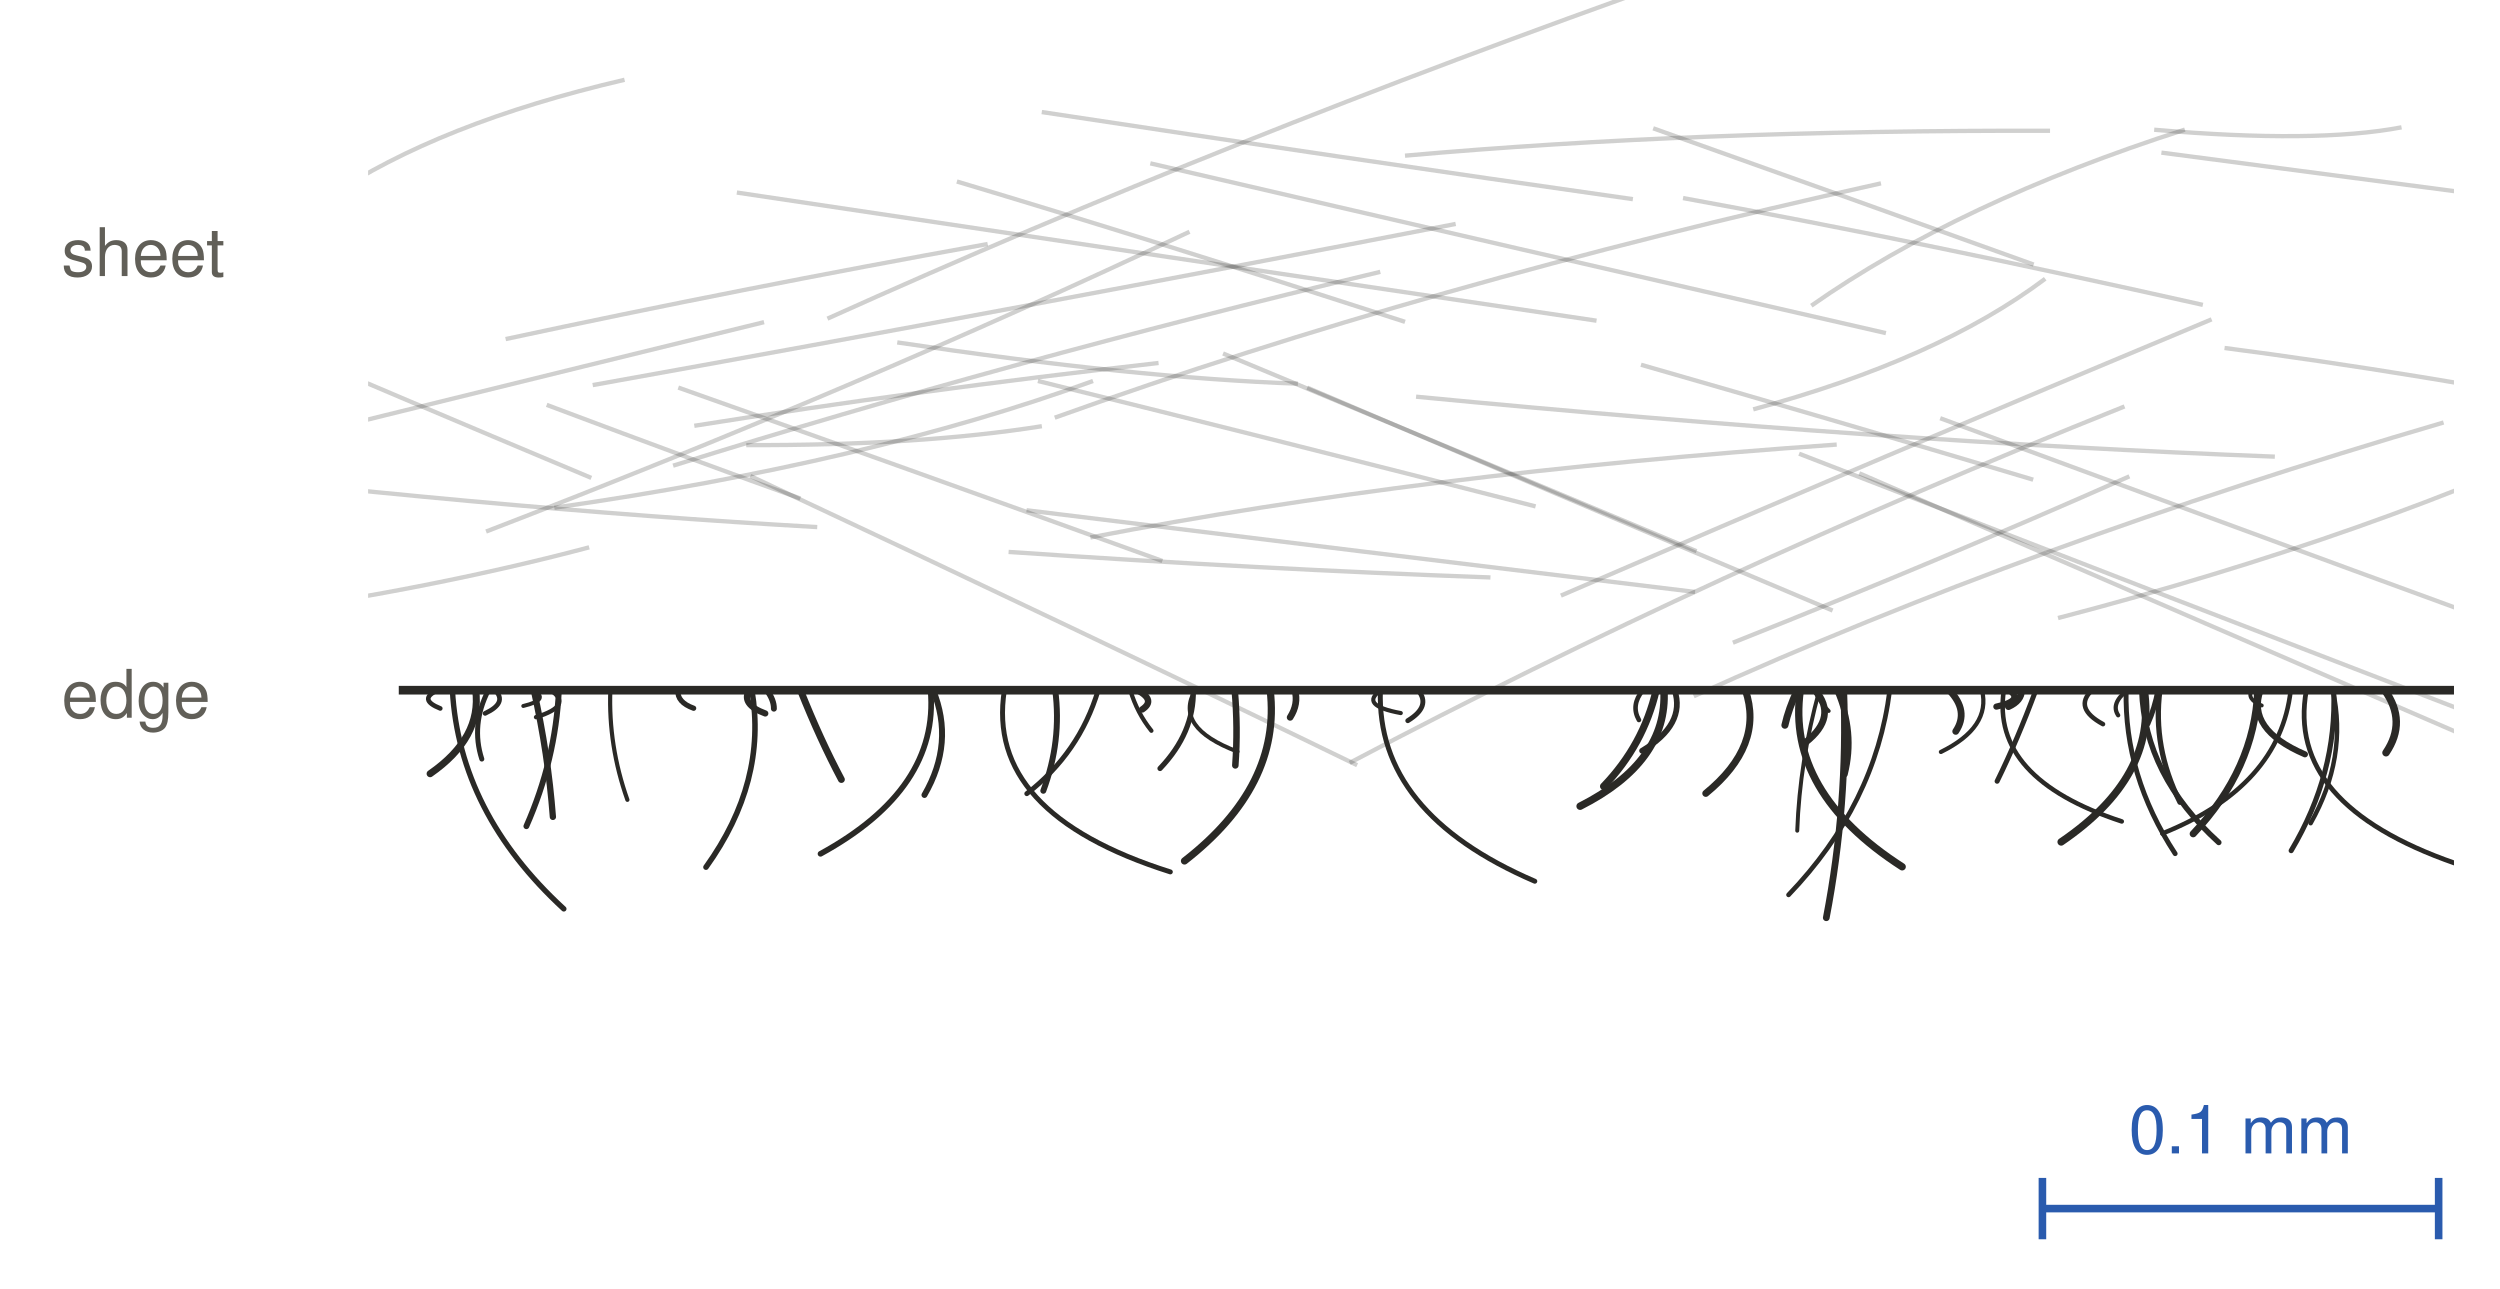
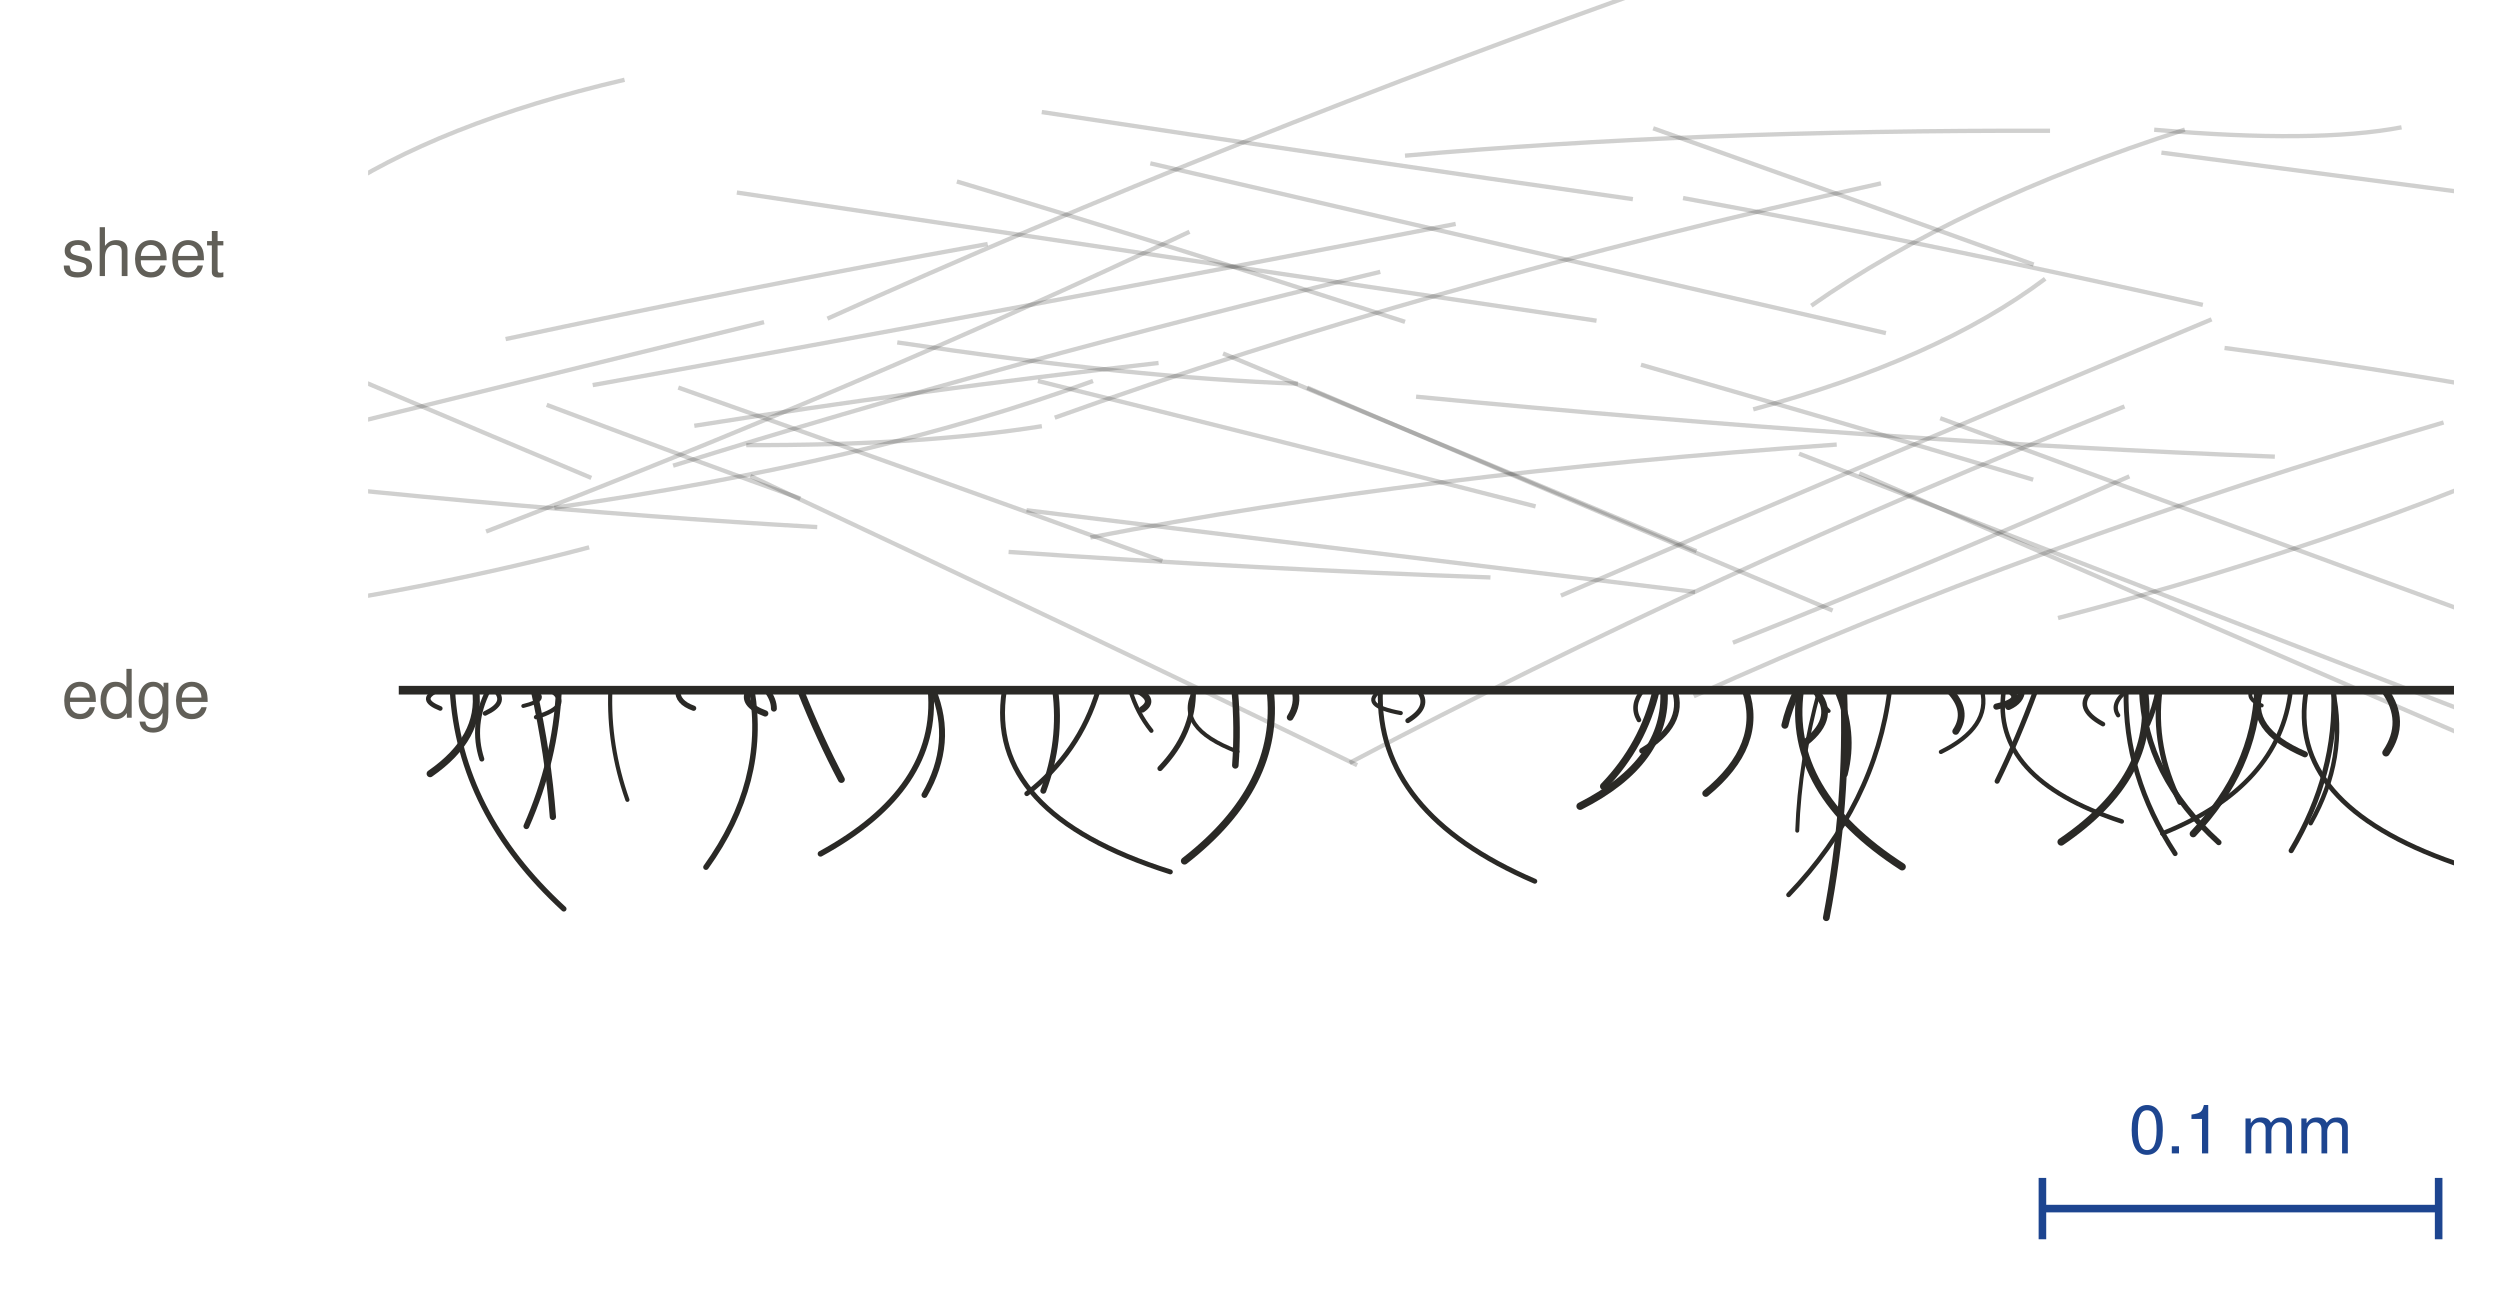
<svg xmlns="http://www.w3.org/2000/svg" viewBox="0 0 81.5 42" width="81.5mm" height="42mm" role="img" aria-label="Line drawing of a paper edge under magnification, with ragged fibres projecting from a straight line and a 0.1 millimetre scale bar">
  <defs>
    <clipPath id="c">
      <rect x="12" y="0" width="68" height="34.5" />
    </clipPath>
  </defs>
  <g clip-path="url(#c)">
    <path d="M6.801 20.225Q13.692 19.309 19.207 17.843" fill="none" stroke="#2A2926" stroke-width="0.141" stroke-opacity="0.22" />
    <path d="M37.5 5.325Q49.619 8.144 61.481 10.86" fill="none" stroke="#2A2926" stroke-width="0.141" stroke-opacity="0.22" />
    <path d="M53.496 11.891Q59.512 13.613 66.282 15.638" fill="none" stroke="#2A2926" stroke-width="0.141" stroke-opacity="0.22" />
    <path d="M50.885 19.417Q61.395 14.875 72.098 10.411" fill="none" stroke="#2A2926" stroke-width="0.141" stroke-opacity="0.22" />
    <path d="M67.091 20.148Q77.454 17.445 85.278 13.726" fill="none" stroke="#2A2926" stroke-width="0.141" stroke-opacity="0.22" />
    <path d="M46.164 12.932Q61.387 14.399 74.16 14.887" fill="none" stroke="#2A2926" stroke-width="0.141" stroke-opacity="0.22" />
    <path d="M31.194 5.917Q37.457 7.788 45.804 10.492" fill="none" stroke="#2A2926" stroke-width="0.141" stroke-opacity="0.22" />
    <path d="M19.322 12.554Q33.56 9.996 47.455 7.3" fill="none" stroke="#2A2926" stroke-width="0.141" stroke-opacity="0.22" />
    <path d="M56.492 20.952Q63.137 18.313 69.418 15.529" fill="none" stroke="#2A2926" stroke-width="0.141" stroke-opacity="0.22" />
    <path d="M34.385 13.616Q46.518 9.263 61.32 5.977" fill="none" stroke="#2A2926" stroke-width="0.141" stroke-opacity="0.22" />
    <path d="M24.021 6.277Q38.079 8.384 52.047 10.455" fill="none" stroke="#2A2926" stroke-width="0.141" stroke-opacity="0.22" />
    <path d="M16.483 11.054Q24.112 9.413 32.198 7.954" fill="none" stroke="#2A2926" stroke-width="0.141" stroke-opacity="0.22" />
    <path d="M29.25 11.163Q37.001 12.324 42.312 12.508" fill="none" stroke="#2A2926" stroke-width="0.141" stroke-opacity="0.22" />
    <path d="M33.465 16.634Q44.411 17.985 55.259 19.298" fill="none" stroke="#2A2926" stroke-width="0.141" stroke-opacity="0.22" />
    <path d="M39.871 11.523Q48.214 14.996 55.307 17.97" fill="none" stroke="#2A2926" stroke-width="0.141" stroke-opacity="0.22" />
    <path d="M22.634 13.881Q29.876 12.727 37.769 11.833" fill="none" stroke="#2A2926" stroke-width="0.141" stroke-opacity="0.22" />
    <path d="M55.216 22.697Q66.172 17.728 79.66 13.773" fill="none" stroke="#2A2926" stroke-width="0.141" stroke-opacity="0.22" />
    <path d="M26.974 10.388Q40.026 4.505 54.758 -0.706" fill="none" stroke="#2A2926" stroke-width="0.141" stroke-opacity="0.22" />
    <path d="M45.803 5.075Q55.23 4.234 66.831 4.263" fill="none" stroke="#2A2926" stroke-width="0.141" stroke-opacity="0.22" />
    <path d="M63.251 13.634Q77.371 18.854 89.046 23.095" fill="none" stroke="#2A2926" stroke-width="0.141" stroke-opacity="0.22" />
    <path d="M59.049 9.966Q63.865 6.587 71.226 4.225" fill="none" stroke="#2A2926" stroke-width="0.141" stroke-opacity="0.22" />
    <path d="M1.309 16.321Q13.077 13.399 24.908 10.502" fill="none" stroke="#2A2926" stroke-width="0.141" stroke-opacity="0.22" />
    <path d="M53.894 4.183Q59.717 6.253 66.297 8.625" fill="none" stroke="#2A2926" stroke-width="0.141" stroke-opacity="0.22" />
    <path d="M70.226 4.229Q75.497 4.685 78.29 4.151" fill="none" stroke="#2A2926" stroke-width="0.141" stroke-opacity="0.22" />
    <path d="M44.001 24.868Q55.694 18.685 69.259 13.25" fill="none" stroke="#2A2926" stroke-width="0.141" stroke-opacity="0.22" />
    <path d="M72.52 11.344Q78.527 12.125 86.197 13.571" fill="none" stroke="#2A2926" stroke-width="0.141" stroke-opacity="0.22" />
    <path d="M15.846 17.328Q27.914 12.682 38.778 7.555" fill="none" stroke="#2A2926" stroke-width="0.141" stroke-opacity="0.22" />
    <path d="M57.155 13.345Q63.171 11.719 66.673 9.088" fill="none" stroke="#2A2926" stroke-width="0.141" stroke-opacity="0.22" />
    <path d="M17.822 13.199Q23.106 15.185 26.092 16.252" fill="none" stroke="#2A2926" stroke-width="0.141" stroke-opacity="0.22" />
    <path d="M60.613 15.43Q71.762 20.269 83.394 25.301" fill="none" stroke="#2A2926" stroke-width="0.141" stroke-opacity="0.22" />
    <path d="M22.112 12.635Q29.207 15.144 37.893 18.288" fill="none" stroke="#2A2926" stroke-width="0.141" stroke-opacity="0.22" />
    <path d="M32.88 17.993Q41.099 18.555 48.589 18.825" fill="none" stroke="#2A2926" stroke-width="0.141" stroke-opacity="0.22" />
    <path d="M54.867 6.457Q62.436 7.836 71.813 9.939" fill="none" stroke="#2A2926" stroke-width="0.141" stroke-opacity="0.22" />
    <path d="M24.462 15.518Q35.469 20.678 44.243 24.945" fill="none" stroke="#2A2926" stroke-width="0.141" stroke-opacity="0.22" />
    <path d="M70.462 4.976Q75.897 5.688 81.347 6.407" fill="none" stroke="#2A2926" stroke-width="0.141" stroke-opacity="0.22" />
    <path d="M42.616 12.638Q50.242 15.896 59.744 19.904" fill="none" stroke="#2A2926" stroke-width="0.141" stroke-opacity="0.22" />
    <path d="M33.962 3.653Q43.781 5.147 53.232 6.493" fill="none" stroke="#2A2926" stroke-width="0.141" stroke-opacity="0.22" />
    <path d="M35.546 17.521Q46.29 15.438 59.877 14.493" fill="none" stroke="#2A2926" stroke-width="0.141" stroke-opacity="0.22" />
    <path d="M21.943 15.181Q32.843 11.77 44.997 8.862" fill="none" stroke="#2A2926" stroke-width="0.141" stroke-opacity="0.22" />
    <path d="M24.328 14.51Q29.965 14.53 33.965 13.894" fill="none" stroke="#2A2926" stroke-width="0.141" stroke-opacity="0.22" />
    <path d="M58.65 14.791Q70.743 19.486 80.083 23.08" fill="none" stroke="#2A2926" stroke-width="0.141" stroke-opacity="0.22" />
    <path d="M2.812 15.01Q15.922 16.574 26.642 17.183" fill="none" stroke="#2A2926" stroke-width="0.141" stroke-opacity="0.22" />
    <path d="M10.711 6.43Q14.29 4.017 20.36 2.601" fill="none" stroke="#2A2926" stroke-width="0.141" stroke-opacity="0.22" />
    <path d="M8.024 10.807Q12.551 12.754 19.277 15.58" fill="none" stroke="#2A2926" stroke-width="0.141" stroke-opacity="0.22" />
    <path d="M18.072 16.552Q28.334 15.079 35.632 12.42" fill="none" stroke="#2A2926" stroke-width="0.141" stroke-opacity="0.22" />
    <path d="M33.836 12.42Q41.698 14.364 50.06 16.509" fill="none" stroke="#2A2926" stroke-width="0.141" stroke-opacity="0.22" />
    <path d="M13 22.5H80" fill="none" stroke="#2A2926" stroke-width="0.282" />
    <path d="M17.946 22.5Q18.705 22.999 17.475 23.379" fill="none" stroke="#2A2926" stroke-width="0.142" stroke-linecap="round" />
    <path d="M73.697 22.5Q73.233 23.77 75.141 24.591" fill="none" stroke="#2A2926" stroke-width="0.198" stroke-linecap="round" />
    <path d="M24.999 22.5Q25.234 22.823 25.229 23.103" fill="none" stroke="#2A2926" stroke-width="0.192" stroke-linecap="round" />
    <path d="M45.001 22.5Q44.862 26.504 50.034 28.728" fill="none" stroke="#2A2926" stroke-width="0.162" stroke-linecap="round" />
    <path d="M14.269 22.5Q13.615 22.8 14.352 23.095" fill="none" stroke="#2A2926" stroke-width="0.152" stroke-linecap="round" />
    <path d="M73.602 22.5Q73.501 25.067 71.498 27.182" fill="none" stroke="#2A2926" stroke-width="0.229" stroke-linecap="round" />
    <path d="M76.078 22.5Q76.193 25.206 74.692 27.731" fill="none" stroke="#2A2926" stroke-width="0.166" stroke-linecap="round" />
    <path d="M40.252 22.5Q40.36 23.726 40.272 24.952" fill="none" stroke="#2A2926" stroke-width="0.213" stroke-linecap="round" />
    <path d="M56.9 22.5Q57.515 24.302 55.609 25.864" fill="none" stroke="#2A2926" stroke-width="0.228" stroke-linecap="round" />
    <path d="M77.742 22.5Q78.473 23.52 77.784 24.539" fill="none" stroke="#2A2926" stroke-width="0.244" stroke-linecap="round" />
    <path d="M37.076 22.5Q37.689 22.824 37.237 23.127" fill="none" stroke="#2A2926" stroke-width="0.211" stroke-linecap="round" />
    <path d="M61.606 22.5Q61.138 26.221 58.307 29.172" fill="none" stroke="#2A2926" stroke-width="0.153" stroke-linecap="round" />
    <path d="M65.502 22.5Q65.982 22.841 65.082 23.036" fill="none" stroke="#2A2926" stroke-width="0.202" stroke-linecap="round" />
    <path d="M59.889 22.5Q60.485 23.877 60.14 25.242" fill="none" stroke="#2A2926" stroke-width="0.193" stroke-linecap="round" />
    <path d="M70.354 22.5Q70.248 23.075 70.016 23.598" fill="none" stroke="#2A2926" stroke-width="0.172" stroke-linecap="round" />
    <path d="M26.095 22.5Q26.733 24.101 27.429 25.411" fill="none" stroke="#2A2926" stroke-width="0.225" stroke-linecap="round" />
    <path d="M35.801 22.5Q35.186 24.549 33.474 25.873" fill="none" stroke="#2A2926" stroke-width="0.161" stroke-linecap="round" />
    <path d="M73.4 22.5Q73.235 22.8 73.733 22.999" fill="none" stroke="#2A2926" stroke-width="0.126" stroke-linecap="round" />
    <path d="M58.689 22.5Q58.229 25.823 62.01 28.257" fill="none" stroke="#2A2926" stroke-width="0.24" stroke-linecap="round" />
    <path d="M59.14 22.5Q59.342 22.915 59.617 23.179" fill="none" stroke="#2A2926" stroke-width="0.125" stroke-linecap="round" />
    <path d="M66.368 22.5Q65.772 24.112 65.106 25.468" fill="none" stroke="#2A2926" stroke-width="0.164" stroke-linecap="round" />
    <path d="M60.106 22.5Q60.247 26.22 59.537 29.919" fill="none" stroke="#2A2926" stroke-width="0.219" stroke-linecap="round" />
    <path d="M59.311 22.5Q58.671 24.818 58.59 27.081" fill="none" stroke="#2A2926" stroke-width="0.129" stroke-linecap="round" />
    <path d="M53.556 22.5Q53.157 22.99 53.429 23.471" fill="none" stroke="#2A2926" stroke-width="0.151" stroke-linecap="round" />
    <path d="M53.991 22.5Q53.574 24.286 52.277 25.634" fill="none" stroke="#2A2926" stroke-width="0.235" stroke-linecap="round" />
    <path d="M17.403 22.5Q17.87 24.589 18.024 26.631" fill="none" stroke="#2A2926" stroke-width="0.205" stroke-linecap="round" />
    <path d="M65.901 22.5Q65.903 22.841 65.477 23.034" fill="none" stroke="#2A2926" stroke-width="0.225" stroke-linecap="round" />
    <path d="M41.408 22.5Q41.772 25.614 38.615 28.067" fill="none" stroke="#2A2926" stroke-width="0.236" stroke-linecap="round" />
    <path d="M69.352 22.5Q68.799 22.936 69.052 23.318" fill="none" stroke="#2A2926" stroke-width="0.139" stroke-linecap="round" />
    <path d="M75.188 22.5Q74.511 26.219 80.034 28.142" fill="none" stroke="#2A2926" stroke-width="0.156" stroke-linecap="round" />
    <path d="M74.677 22.5Q74.32 25.637 70.491 27.173" fill="none" stroke="#2A2926" stroke-width="0.148" stroke-linecap="round" />
    <path d="M15.921 22.5Q15.347 23.628 15.707 24.745" fill="none" stroke="#2A2926" stroke-width="0.163" stroke-linecap="round" />
    <path d="M45.021 22.5Q44.292 22.993 45.665 23.246" fill="none" stroke="#2A2926" stroke-width="0.135" stroke-linecap="round" />
    <path d="M54.593 22.5Q54.958 23.621 53.532 24.475" fill="none" stroke="#2A2926" stroke-width="0.187" stroke-linecap="round" />
    <path d="M59.175 22.5Q59.919 23.365 58.863 24.201" fill="none" stroke="#2A2926" stroke-width="0.219" stroke-linecap="round" />
    <path d="M76.05 22.5Q76.535 24.699 75.327 26.837" fill="none" stroke="#2A2926" stroke-width="0.145" stroke-linecap="round" />
    <path d="M18.22 22.5Q18.11 24.78 17.16 26.934" fill="none" stroke="#2A2926" stroke-width="0.191" stroke-linecap="round" />
    <path d="M38.958 22.5Q38.265 23.717 40.342 24.502" fill="none" stroke="#2A2926" stroke-width="0.133" stroke-linecap="round" />
    <path d="M36.847 22.5Q37.071 23.245 37.535 23.822" fill="none" stroke="#2A2926" stroke-width="0.139" stroke-linecap="round" />
    <path d="M17.366 22.5Q17.957 22.8 17.059 23.015" fill="none" stroke="#2A2926" stroke-width="0.129" stroke-linecap="round" />
    <path d="M63.546 22.5Q64.199 23.18 63.757 23.843" fill="none" stroke="#2A2926" stroke-width="0.222" stroke-linecap="round" />
    <path d="M14.748 22.5Q14.977 26.5 18.38 29.629" fill="none" stroke="#2A2926" stroke-width="0.176" stroke-linecap="round" />
    <path d="M16.142 22.5Q16.548 22.912 15.815 23.256" fill="none" stroke="#2A2926" stroke-width="0.154" stroke-linecap="round" />
    <path d="M69.312 22.5Q69.247 25.282 70.91 27.829" fill="none" stroke="#2A2926" stroke-width="0.16" stroke-linecap="round" />
    <path d="M30.337 22.5Q30.622 25.714 26.749 27.834" fill="none" stroke="#2A2926" stroke-width="0.185" stroke-linecap="round" />
    <path d="M69.903 22.5Q70.32 25.32 67.194 27.447" fill="none" stroke="#2A2926" stroke-width="0.243" stroke-linecap="round" />
    <path d="M58.591 22.5Q58.31 23.105 58.188 23.642" fill="none" stroke="#2A2926" stroke-width="0.23" stroke-linecap="round" />
    <path d="M24.511 22.5Q25.016 25.48 23.015 28.269" fill="none" stroke="#2A2926" stroke-width="0.181" stroke-linecap="round" />
    <path d="M65.325 22.5Q64.895 25.376 69.169 26.779" fill="none" stroke="#2A2926" stroke-width="0.148" stroke-linecap="round" />
    <path d="M15.507 22.5Q15.71 24.051 14.022 25.223" fill="none" stroke="#2A2926" stroke-width="0.229" stroke-linecap="round" />
    <path d="M69.822 22.5Q69.922 25.281 72.332 27.464" fill="none" stroke="#2A2926" stroke-width="0.18" stroke-linecap="round" />
    <path d="M38.901 22.5Q38.929 23.886 37.817 25.052" fill="none" stroke="#2A2926" stroke-width="0.171" stroke-linecap="round" />
    <path d="M46.23 22.5Q46.664 23.025 45.894 23.494" fill="none" stroke="#2A2926" stroke-width="0.16" stroke-linecap="round" />
    <path d="M30.42 22.5Q31.121 24.214 30.137 25.916" fill="none" stroke="#2A2926" stroke-width="0.194" stroke-linecap="round" />
    <path d="M34.4 22.5Q34.617 24.151 34.012 25.779" fill="none" stroke="#2A2926" stroke-width="0.194" stroke-linecap="round" />
    <path d="M24.416 22.5Q24.15 22.963 24.948 23.259" fill="none" stroke="#2A2926" stroke-width="0.202" stroke-linecap="round" />
    <path d="M70.413 22.5Q70.168 24.356 71.067 26.153" fill="none" stroke="#2A2926" stroke-width="0.173" stroke-linecap="round" />
    <path d="M22.102 22.5Q22.064 22.89 22.613 23.089" fill="none" stroke="#2A2926" stroke-width="0.17" stroke-linecap="round" />
    <path d="M19.897 22.5Q19.829 24.308 20.453 26.074" fill="none" stroke="#2A2926" stroke-width="0.136" stroke-linecap="round" />
    <path d="M68.197 22.5Q67.591 23.082 68.557 23.607" fill="none" stroke="#2A2926" stroke-width="0.149" stroke-linecap="round" />
    <path d="M42.212 22.5Q42.337 22.949 42.058 23.386" fill="none" stroke="#2A2926" stroke-width="0.217" stroke-linecap="round" />
    <path d="M64.613 22.5Q64.908 23.709 63.274 24.513" fill="none" stroke="#2A2926" stroke-width="0.138" stroke-linecap="round" />
    <path d="M54.245 22.5Q54.373 24.833 51.512 26.282" fill="none" stroke="#2A2926" stroke-width="0.243" stroke-linecap="round" />
    <path d="M32.743 22.5Q32.108 26.511 38.153 28.424" fill="none" stroke="#2A2926" stroke-width="0.161" stroke-linecap="round" />
  </g>
-   <path d="M66.583 39.4H79.5M66.583 38.4v2M79.5 38.4v2" fill="none" stroke="#2A5BAE" stroke-width="0.247" />
-   <text x="73.042" y="37.6" font-family="Hanken Grotesk, Helvetica, Arial, sans-serif" font-size="2.187" font-weight="500" fill="#2A5BAE" text-anchor="middle">0.1 mm</text>
+   <path d="M66.583 39.4H79.5M66.583 38.4v2M79.5 38.4v2" fill="none" stroke="#1D4590" stroke-width="0.247" />
+   <text x="73.042" y="37.6" font-family="Hanken Grotesk, Helvetica, Arial, sans-serif" font-size="2.187" font-weight="500" fill="#1D4590" text-anchor="middle">0.1 mm</text>
  <text x="2" y="9" font-family="Hanken Grotesk, Helvetica, Arial, sans-serif" font-size="2.187" font-weight="400" fill="#615F58">sheet</text>
  <text x="2" y="23.4" font-family="Hanken Grotesk, Helvetica, Arial, sans-serif" font-size="2.187" font-weight="400" fill="#615F58">edge</text>
</svg>
